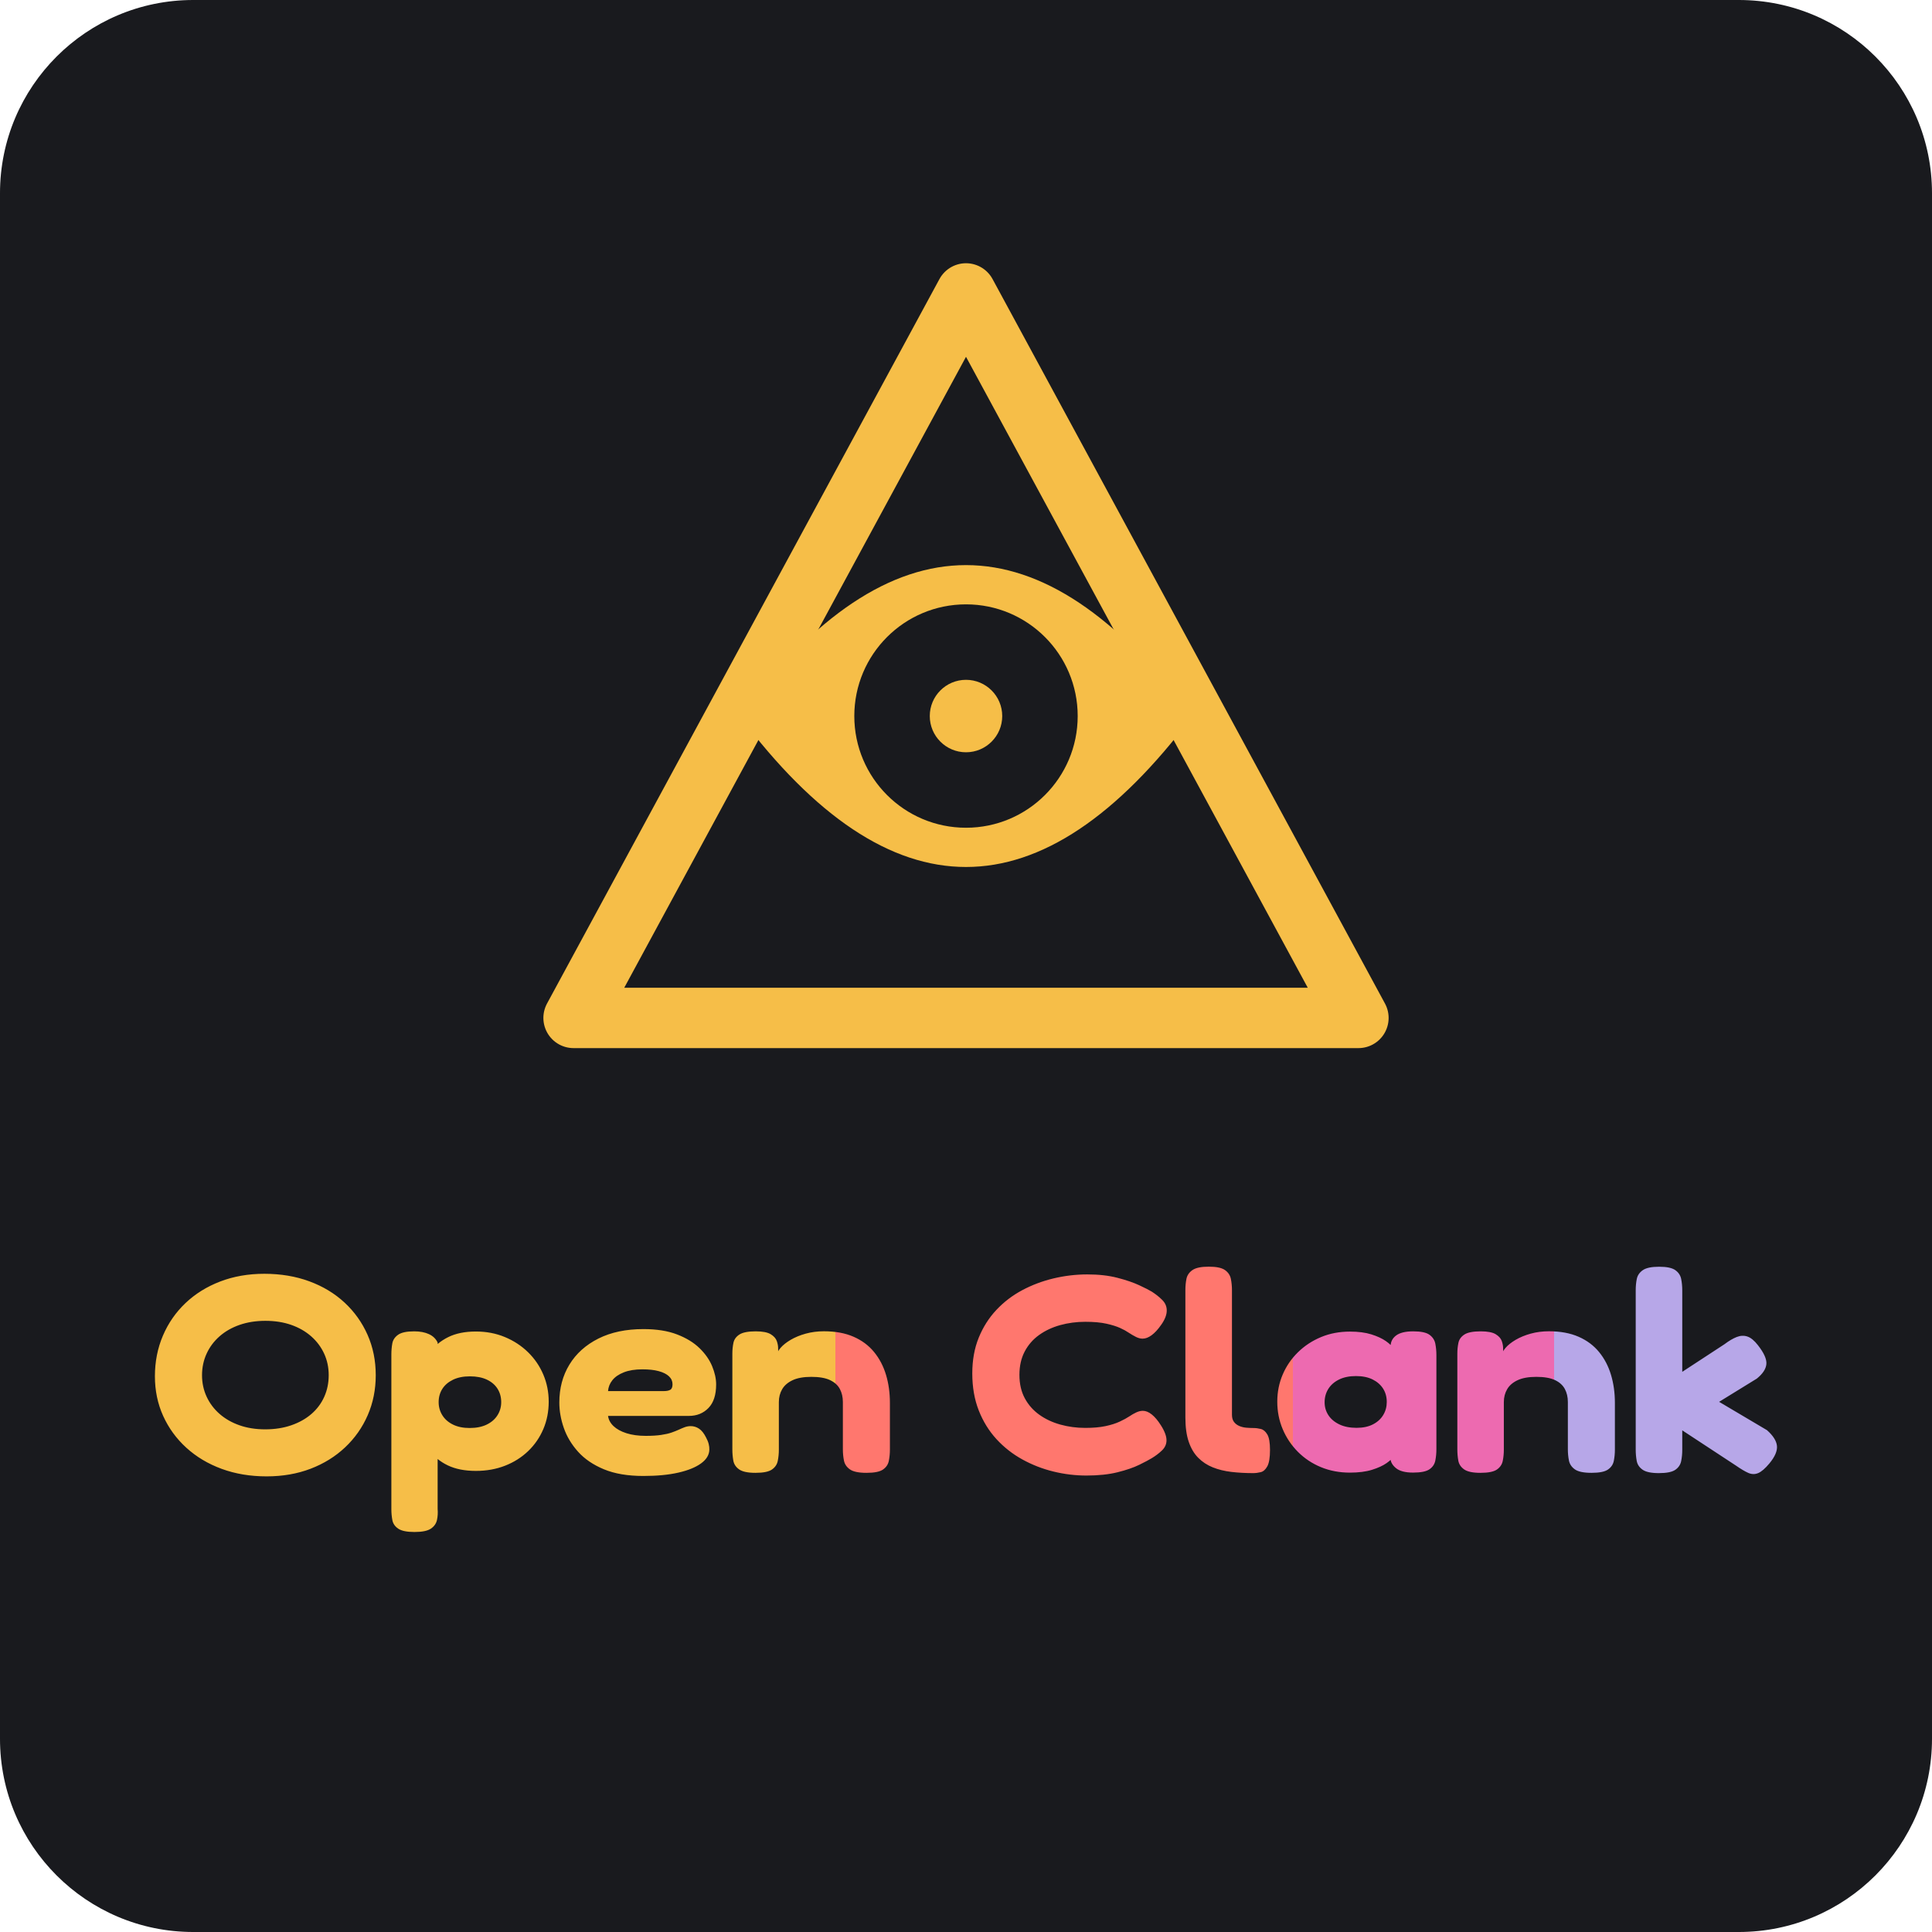
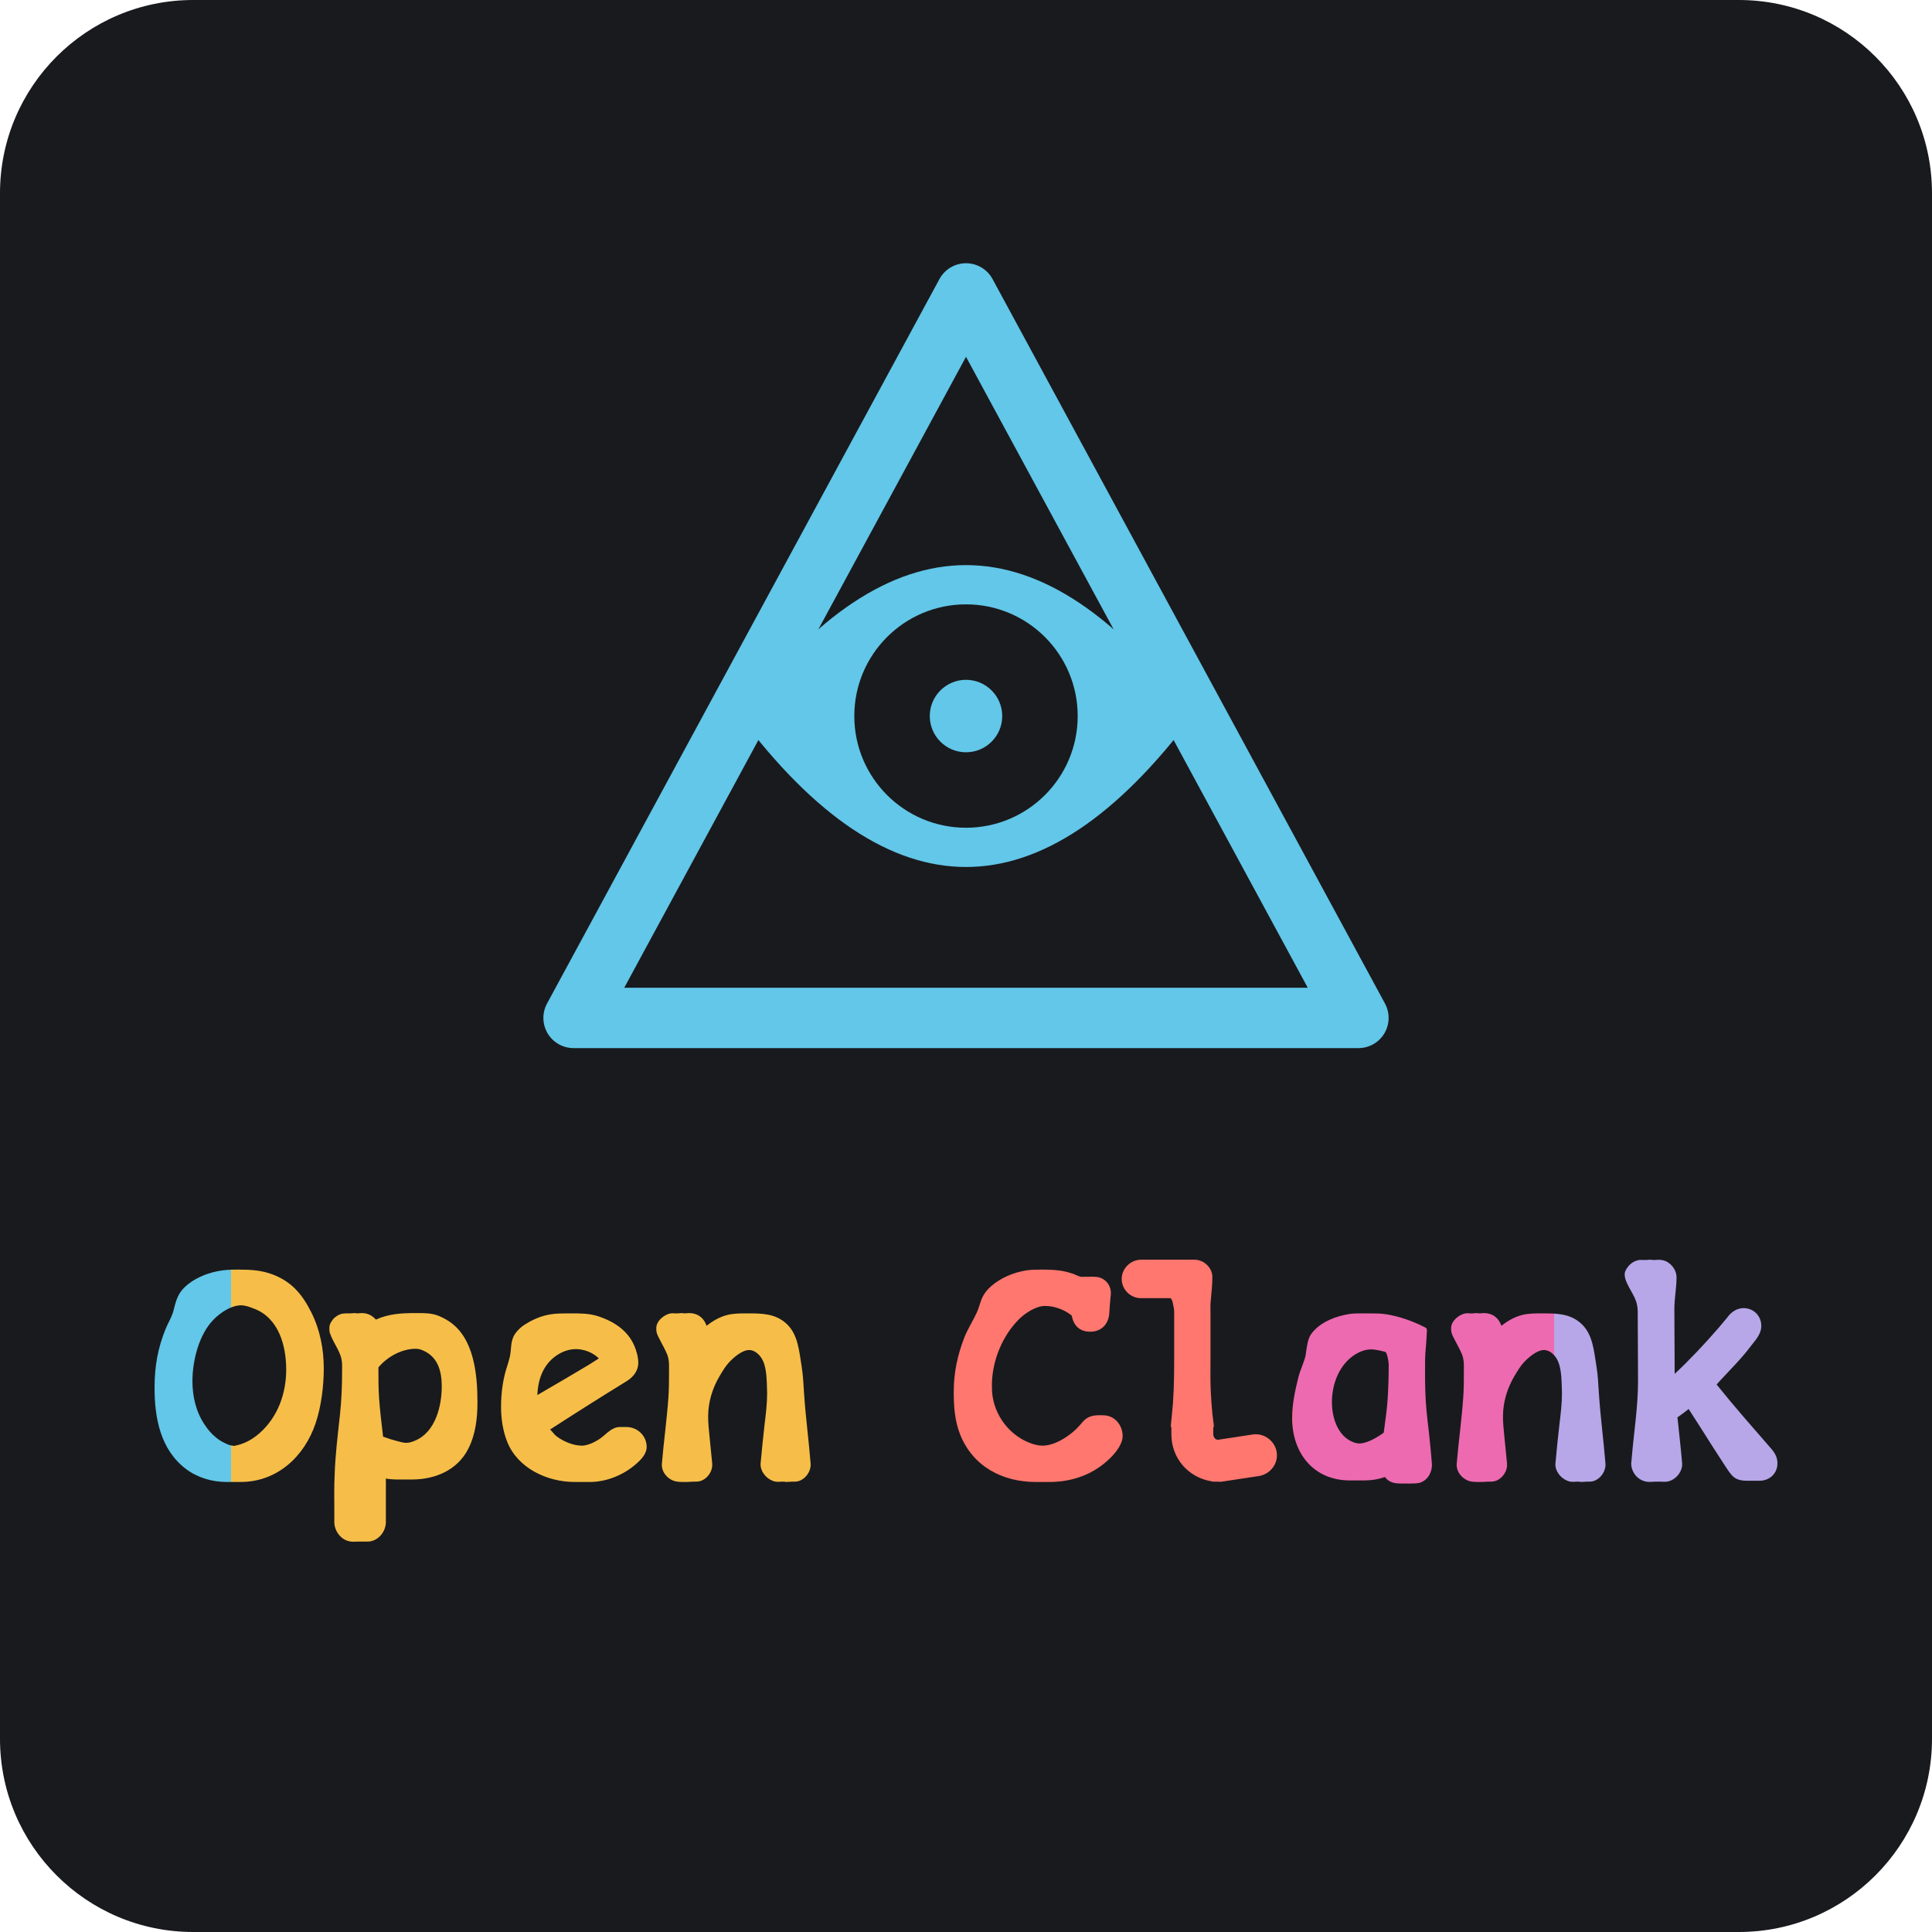
<svg xmlns="http://www.w3.org/2000/svg" width="1000" height="1000" viewBox="0 0 1000 1000" color="#F6BE48">
  <defs>
    <linearGradient id="wordmark" x1="0" y1="0" x2="1" y2="0">
-       <stop offset="0" stop-color="#F6BE48" />
+       <stop offset="0" stop-color="#62C7E8" />
+       <stop offset="0.05" stop-color="#62C7E8" />
+       <stop offset="0.05" stop-color="#F6BE48" />
      <stop offset=".42" stop-color="#F6BE48" />
      <stop offset=".42" stop-color="#FF776E" />
      <stop offset=".70" stop-color="#FF776E" />
      <stop offset=".70" stop-color="#ED6AB0" />
      <stop offset=".86" stop-color="#ED6AB0" />
      <stop offset=".86" stop-color="#B7A7E8" />
      <stop offset="1" stop-color="#B7A7E8" />
    </linearGradient>
  </defs>
  <rect width="1000" height="1000" rx="100" fill="#191A1E" />
-   <g color="#F6BE48" transform="translate(250 105) scale(15.625)">
+   <g color="#62C7E8" transform="translate(250 105) scale(15.625)">
    <path d="M16 3 29 27H3Z" fill="none" stroke="currentColor" stroke-width="2" stroke-linejoin="round" />
    <path d="M8.5 17Q16 7 23.5 17Q16 27 8.5 17ZM16 13.3a3.7 3.7 0 1 0 0 7.4 3.7 3.7 0 1 0 0-7.4Z" fill="currentColor" fill-rule="evenodd" clip-rule="evenodd" />
    <circle cx="16" cy="17" r="1.2" fill="currentColor" />
  </g>
-   <g transform="translate(80 655) scale(3.032491) translate(-177 -49)">
-     <path aria-label="Open Clank" fill="url(#wordmark)" d="M196.135 84.999Q191.94 84.999 188.453 83.716Q184.966 82.433 182.416 80.106Q179.866 77.779 178.463 74.673Q177.06 71.566 177.06 67.915Q177.06 64.177 178.427 60.979Q179.793 57.78 182.284 55.417Q184.774 53.054 188.2 51.738Q191.626 50.421 195.738 50.421Q199.932 50.421 203.42 51.708Q206.908 52.994 209.434 55.339Q211.959 57.683 213.356 60.842Q214.753 64.001 214.753 67.734Q214.753 71.398 213.388 74.545Q212.023 77.692 209.526 80.045Q207.029 82.398 203.627 83.699Q200.224 84.999 196.135 84.999ZM195.889 76.971Q198.333 76.971 200.335 76.279Q202.337 75.588 203.766 74.355Q205.195 73.122 205.96 71.424Q206.724 69.725 206.724 67.721Q206.724 65.743 205.945 64.05Q205.165 62.356 203.733 61.096Q202.3 59.835 200.325 59.143Q198.35 58.45 195.919 58.45Q193.499 58.45 191.512 59.143Q189.526 59.835 188.094 61.095Q186.661 62.354 185.882 64.056Q185.102 65.758 185.102 67.736Q185.102 69.697 185.884 71.391Q186.667 73.085 188.096 74.336Q189.526 75.588 191.495 76.279Q193.465 76.971 195.889 76.971ZM231.846 84.066Q229.017 84.066 227.053 83.124Q225.089 82.182 223.896 80.535Q222.703 78.889 222.167 76.721Q221.632 74.553 221.661 72.096Q221.69 69.764 222.239 67.635Q222.788 65.506 223.981 63.853Q225.174 62.2 227.11 61.237Q229.046 60.274 231.846 60.274Q234.523 60.274 236.793 61.218Q239.063 62.161 240.75 63.81Q242.437 65.458 243.356 67.628Q244.275 69.797 244.275 72.254Q244.275 74.77 243.356 76.928Q242.437 79.086 240.764 80.689Q239.092 82.293 236.821 83.18Q234.551 84.066 231.846 84.066ZM221.363 94.494Q219.435 94.494 218.598 93.93Q217.761 93.366 217.59 92.474Q217.418 91.581 217.418 90.591V64.197Q217.418 63.201 217.58 62.308Q217.742 61.416 218.565 60.831Q219.387 60.246 221.315 60.246Q222.806 60.246 223.838 60.724Q224.87 61.203 225.317 62.158V90.543Q225.401 91.533 225.204 92.443Q225.006 93.353 224.163 93.923Q223.319 94.494 221.363 94.494ZM230.777 76.743Q232.49 76.743 233.69 76.162Q234.89 75.582 235.528 74.572Q236.167 73.561 236.167 72.332Q236.167 71.042 235.543 70.048Q234.918 69.055 233.725 68.49Q232.532 67.925 230.819 67.925Q229.139 67.925 227.939 68.506Q226.739 69.087 226.115 70.071Q225.49 71.055 225.49 72.332Q225.49 73.561 226.122 74.572Q226.754 75.582 227.94 76.162Q229.125 76.743 230.777 76.743ZM260.437 84.93Q256.448 84.93 253.704 83.793Q250.96 82.656 249.287 80.793Q247.615 78.93 246.851 76.728Q246.087 74.526 246.087 72.39Q246.087 68.749 247.808 65.923Q249.53 63.097 252.753 61.479Q255.976 59.861 260.439 59.861Q263.821 59.861 266.183 60.772Q268.545 61.682 270.018 63.116Q271.49 64.549 272.172 66.199Q272.853 67.848 272.853 69.306Q272.853 71.979 271.542 73.329Q270.231 74.68 268.191 74.68H254.404Q254.533 75.651 255.334 76.416Q256.136 77.182 257.545 77.634Q258.955 78.085 260.847 78.085Q262.381 78.085 263.453 77.928Q264.524 77.77 265.24 77.522Q265.956 77.274 266.491 77.025Q267.026 76.776 267.484 76.607Q267.942 76.437 268.462 76.421Q269.254 76.409 269.924 76.851Q270.594 77.292 271.118 78.336Q271.448 78.939 271.578 79.452Q271.708 79.964 271.693 80.437Q271.666 81.767 270.294 82.773Q268.923 83.78 266.424 84.355Q263.925 84.93 260.437 84.93ZM254.404 70.442H263.927Q264.635 70.442 265.021 70.222Q265.408 70.003 265.408 69.276Q265.408 68.492 264.805 67.922Q264.203 67.352 263.063 67.041Q261.923 66.73 260.269 66.73Q258.391 66.73 257.094 67.242Q255.797 67.754 255.135 68.594Q254.472 69.435 254.404 70.442ZM279.562 84.396Q277.614 84.396 276.78 83.81Q275.946 83.224 275.783 82.303Q275.62 81.382 275.62 80.394V64.056Q275.62 63.074 275.805 62.201Q275.99 61.328 276.826 60.787Q277.662 60.246 279.61 60.246Q281.359 60.246 282.166 60.736Q282.973 61.227 283.209 61.909Q283.444 62.592 283.432 63.167Q283.42 63.742 283.504 63.868L283.195 64.482Q283.204 63.817 283.835 63.081Q284.466 62.346 285.575 61.693Q286.685 61.04 288.142 60.637Q289.599 60.234 291.25 60.234Q294.177 60.234 296.307 61.165Q298.437 62.096 299.808 63.772Q301.179 65.447 301.846 67.662Q302.512 69.877 302.512 72.451V80.442Q302.512 81.428 302.329 82.349Q302.145 83.27 301.331 83.833Q300.517 84.396 298.522 84.396Q296.528 84.396 295.691 83.81Q294.854 83.224 294.669 82.303Q294.484 81.382 294.484 80.394V72.311Q294.484 71.051 293.97 70.086Q293.456 69.121 292.29 68.567Q291.124 68.014 289.096 68.014Q287.116 68.014 285.898 68.588Q284.679 69.163 284.119 70.128Q283.558 71.093 283.558 72.311V80.442Q283.558 81.428 283.373 82.349Q283.189 83.27 282.374 83.833Q281.558 84.396 279.562 84.396ZM336.051 84.858Q333.218 84.858 330.42 84.173Q327.621 83.489 325.117 82.108Q322.613 80.728 320.694 78.636Q318.775 76.545 317.674 73.742Q316.573 70.939 316.573 67.428Q316.573 64.026 317.674 61.324Q318.775 58.623 320.686 56.587Q322.598 54.551 325.102 53.218Q327.606 51.886 330.44 51.21Q333.273 50.534 336.177 50.528Q339.095 50.526 341.33 51.102Q343.565 51.678 345.068 52.377Q346.57 53.075 347.232 53.483Q348.219 54.117 348.986 54.878Q349.754 55.64 349.764 56.645Q349.776 57.214 349.525 57.855Q349.274 58.496 348.804 59.147Q347.993 60.309 347.19 60.901Q346.386 61.493 345.644 61.493Q345.105 61.493 344.517 61.201Q343.929 60.909 343.17 60.413Q342.715 60.09 341.822 59.679Q340.929 59.267 339.476 58.941Q338.024 58.616 335.867 58.616Q333.616 58.616 331.584 59.179Q329.553 59.741 327.981 60.866Q326.41 61.99 325.514 63.697Q324.619 65.404 324.619 67.668Q324.619 69.961 325.529 71.656Q326.439 73.352 328.01 74.475Q329.581 75.599 331.613 76.162Q333.645 76.726 335.867 76.726Q337.879 76.726 339.305 76.423Q340.731 76.121 341.742 75.65Q342.753 75.179 343.38 74.758Q343.956 74.364 344.55 74.087Q345.145 73.81 345.686 73.81Q346.43 73.81 347.212 74.434Q347.993 75.058 348.762 76.276Q349.232 77.004 349.483 77.671Q349.734 78.338 349.722 78.868Q349.712 79.843 348.944 80.578Q348.177 81.313 347.19 81.904Q346.534 82.307 345.077 83.022Q343.62 83.736 341.367 84.297Q339.114 84.858 336.051 84.858ZM364.52 84.444Q362.562 84.444 360.811 84.24Q359.06 84.036 357.624 83.46Q356.187 82.884 355.141 81.831Q354.094 80.778 353.519 79.101Q352.945 77.424 352.945 74.94V53.214Q352.945 52.176 353.128 51.276Q353.311 50.376 354.148 49.791Q354.985 49.206 356.935 49.206Q358.891 49.206 359.707 49.788Q360.523 50.37 360.709 51.288Q360.895 52.206 360.895 53.238V74.49Q360.895 75.252 361.243 75.708Q361.592 76.164 362.148 76.401Q362.704 76.638 363.339 76.692Q363.974 76.746 364.556 76.746Q365.174 76.746 365.822 76.908Q366.47 77.07 366.929 77.844Q367.388 78.618 367.388 80.49Q367.388 82.446 366.929 83.283Q366.47 84.12 365.801 84.282Q365.132 84.444 364.52 84.444ZM391.805 84.354Q389.818 84.354 388.892 83.595Q387.967 82.835 387.943 81.883L388.585 81.473Q388.243 82.064 387.298 82.729Q386.354 83.394 384.8 83.877Q383.246 84.36 381.032 84.36Q378.341 84.36 376.08 83.424Q373.82 82.489 372.149 80.808Q370.479 79.127 369.555 76.939Q368.631 74.752 368.631 72.246Q368.631 69.779 369.555 67.618Q370.479 65.458 372.166 63.809Q373.852 62.159 376.099 61.224Q378.345 60.288 381.036 60.288Q383.17 60.288 384.684 60.761Q386.197 61.234 387.16 61.906Q388.122 62.578 388.528 63.243L387.971 62.896Q387.943 61.699 388.885 60.972Q389.827 60.246 391.84 60.246Q393.803 60.246 394.613 60.834Q395.423 61.422 395.606 62.352Q395.789 63.282 395.789 64.29V80.376Q395.789 81.372 395.606 82.299Q395.423 83.226 394.61 83.79Q393.797 84.354 391.805 84.354ZM382.158 76.715Q383.797 76.715 384.946 76.13Q386.095 75.544 386.706 74.539Q387.318 73.533 387.318 72.3Q387.318 71.01 386.695 70.026Q386.071 69.042 384.906 68.46Q383.74 67.879 382.062 67.879Q380.377 67.879 379.179 68.466Q377.981 69.054 377.346 70.063Q376.711 71.073 376.711 72.355Q376.711 73.581 377.36 74.566Q378.009 75.55 379.233 76.133Q380.458 76.715 382.158 76.715ZM403.306 84.396Q401.358 84.396 400.524 83.81Q399.69 83.224 399.527 82.303Q399.364 81.382 399.364 80.394V64.056Q399.364 63.074 399.549 62.201Q399.734 61.328 400.57 60.787Q401.406 60.246 403.354 60.246Q405.103 60.246 405.91 60.736Q406.717 61.227 406.953 61.909Q407.188 62.592 407.176 63.167Q407.164 63.742 407.248 63.868L406.939 64.482Q406.948 63.817 407.579 63.081Q408.21 62.346 409.319 61.693Q410.429 61.04 411.886 60.637Q413.343 60.234 414.994 60.234Q417.921 60.234 420.051 61.165Q422.181 62.096 423.552 63.772Q424.923 65.447 425.59 67.662Q426.256 69.877 426.256 72.451V80.442Q426.256 81.428 426.073 82.349Q425.889 83.27 425.075 83.833Q424.261 84.396 422.266 84.396Q420.272 84.396 419.435 83.81Q418.598 83.224 418.413 82.303Q418.228 81.382 418.228 80.394V72.311Q418.228 71.051 417.714 70.086Q417.2 69.121 416.034 68.567Q414.868 68.014 412.84 68.014Q410.86 68.014 409.642 68.588Q408.423 69.163 407.863 70.128Q407.302 71.093 407.302 72.311V80.442Q407.302 81.428 407.117 82.349Q406.933 83.27 406.118 83.833Q405.302 84.396 403.306 84.396ZM452.214 77.112Q453.788 78.512 453.917 79.795Q454.045 81.079 452.621 82.798Q451.539 84.094 450.71 84.44Q449.881 84.787 449.018 84.405Q448.155 84.023 446.916 83.158L437.754 77.143V80.484Q437.754 81.474 437.568 82.395Q437.382 83.316 436.569 83.88Q435.756 84.444 433.758 84.444Q431.808 84.444 430.978 83.859Q430.147 83.274 429.979 82.35Q429.81 81.426 429.81 80.436V53.22Q429.81 52.188 429.996 51.288Q430.182 50.388 431.019 49.803Q431.856 49.218 433.806 49.218Q435.762 49.218 436.575 49.803Q437.388 50.388 437.571 51.309Q437.754 52.23 437.754 53.268V67.155L444.97 62.435Q446.106 61.578 447.056 61.208Q448.006 60.838 448.879 61.133Q449.753 61.428 450.665 62.604Q452.229 64.595 452.111 65.842Q451.993 67.089 450.484 68.31L444.045 72.276Z" />
+   <g>
+     <path aria-label="Open Clank" fill="url(#wordmark)" d="M572 -359C572 -421 560 -483 532 -539C504 -595 471 -636 411 -660C373 -675 338 -677 298 -677C282 -677 267 -677 250 -675C204 -670 149 -649 117 -613C100 -594 94 -569 88 -545C87 -541 87 -541 86 -538C80 -520 70 -504 63 -487C37 -423 27 -365 27 -296C27 -199 46 -97 128 -35C165 -7 212 7 259 7H304C422 7 510 -75 546 -183C564 -237 572 -302 572 -359ZM283 -109C282 -109 280 -110 279 -110C268 -110 249 -120 239 -126C234 -129 229 -133 224 -137C209 -149 198 -163 188 -178C160 -220 149 -269 149 -318C149 -384 170 -469 218 -517C240 -539 274 -562 306 -562C320 -562 335 -556 348 -551C427 -521 451 -432 451 -355C451 -278 424 -202 365 -150C342 -130 317 -116 287 -110C284 -109 284 -109 283 -109ZM772 136V-4C783 -2 797 -1 809 -1H856C931 -1 1003 -31 1038 -101C1061 -147 1067 -199 1067 -249C1067 -337 1057 -456 976 -510C964 -518 954 -523 942 -528C920 -537 897 -537 874 -537C872 -537 870 -537 868 -537C823 -537 782 -535 740 -516C727 -530 713 -537 694 -537C689 -537 684 -536 679 -536C677 -536 674 -537 672 -537C667 -537 662 -536 657 -536C655 -536 652 -536 650 -536C644 -536 637 -536 631 -535C623 -533 615 -529 608 -523C603 -519 602 -517 599 -513C593 -505 590 -498 590 -489C590 -483 590 -478 592 -472C604 -436 631 -410 631 -370V-348C631 -301 629 -255 624 -208C617 -144 609 -80 607 -15C605 23 606 61 606 98C606 111 606 124 606 136C606 166 629 196 660 199C667 200 673 199 680 199C683 199 687 199 690 199H713C746 199 772 168 772 136ZM868 -422C877 -422 884 -420 893 -416C940 -395 952 -349 952 -301C952 -238 932 -155 868 -127C859 -123 848 -119 838 -119C829 -119 819 -122 811 -124C795 -128 779 -133 763 -139C758 -181 753 -223 750 -265C748 -297 748 -330 748 -362C776 -396 823 -422 868 -422ZM1547 -170H1526C1500 -170 1484 -149 1465 -135C1457 -129 1450 -125 1442 -121C1430 -115 1416 -110 1403 -110C1375 -110 1343 -124 1322 -140C1314 -146 1310 -153 1303 -160L1301 -162C1383 -215 1465 -267 1548 -318C1569 -331 1585 -351 1585 -377C1585 -391 1582 -404 1577 -419C1558 -477 1510 -509 1455 -527C1427 -536 1398 -536 1370 -536C1367 -536 1365 -536 1362 -536C1342 -536 1321 -536 1303 -533C1271 -528 1242 -515 1215 -497C1206 -491 1194 -479 1188 -470C1172 -446 1177 -420 1171 -395C1169 -387 1166 -376 1163 -367C1149 -325 1143 -280 1143 -235C1143 -196 1149 -157 1163 -122C1197 -37 1292 7 1380 7H1429C1483 7 1539 -16 1579 -52C1595 -66 1612 -84 1612 -106C1612 -142 1582 -170 1547 -170ZM1384 -421C1410 -421 1439 -410 1458 -391L1447 -384C1439 -379 1432 -374 1425 -370C1370 -337 1315 -305 1260 -273C1262 -331 1284 -383 1338 -410C1352 -417 1369 -421 1384 -421ZM1823 -53C1820 -84 1817 -114 1814 -144C1812 -163 1810 -184 1810 -204C1810 -251 1824 -296 1848 -336C1857 -351 1866 -366 1877 -378C1891 -393 1919 -418 1942 -418C1959 -418 1974 -405 1983 -390C1996 -369 1998 -335 1999 -312L2000 -279C2000 -246 1996 -213 1992 -180C1987 -138 1983 -96 1979 -53C1977 -29 1995 -6 2017 3C2026 7 2036 7 2046 6C2049 6 2052 6 2055 6C2057 6 2059 7 2061 7C2067 7 2073 6 2079 6C2081 6 2082 6 2084 6C2090 6 2095 6 2102 4C2126 -4 2142 -29 2140 -53C2134 -128 2124 -202 2119 -277C2117 -306 2116 -336 2111 -366C2103 -414 2100 -468 2062 -503C2026 -536 1982 -536 1936 -536C1914 -536 1892 -536 1872 -531C1848 -525 1825 -512 1805 -496C1796 -522 1776 -537 1748 -537C1743 -537 1739 -536 1734 -536C1731 -536 1729 -537 1726 -537C1721 -537 1716 -536 1711 -536C1709 -536 1706 -536 1704 -536C1699 -536 1694 -537 1690 -536C1684 -535 1684 -535 1679 -533C1662 -526 1643 -509 1643 -489C1643 -484 1643 -479 1644 -475C1646 -467 1650 -460 1654 -452C1662 -436 1671 -421 1678 -404C1682 -394 1684 -381 1684 -370V-348C1684 -320 1684 -293 1682 -265C1677 -194 1667 -123 1661 -52C1659 -27 1677 -4 1701 4C1711 7 1724 7 1736 7C1738 7 1741 7 1743 7C1749 7 1755 6 1761 6C1763 6 1764 6 1766 6C1772 6 1778 6 1785 4C1809 -4 1825 -28 1823 -53ZM3145 -141C3145 -171 3126 -199 3097 -206C3089 -208 3080 -208 3072 -208C3048 -208 3031 -204 3015 -185C3010 -179 3004 -172 2998 -166C2971 -139 2926 -110 2887 -110C2872 -110 2858 -114 2843 -120C2773 -148 2724 -220 2724 -296V-311C2726 -386 2758 -464 2811 -517C2831 -537 2866 -560 2895 -560C2925 -560 2958 -548 2981 -529C2987 -497 3006 -477 3041 -477C3077 -477 3100 -502 3102 -537C3103 -557 3105 -577 3107 -598C3109 -621 3095 -642 3075 -650C3063 -655 3049 -654 3036 -654C3032 -654 3029 -654 3026 -654C3024 -654 3023 -654 3021 -654C3018 -654 3014 -653 3010 -654C3004 -655 2994 -660 2989 -662C2985 -664 2988 -663 2988 -663C2988 -663 2988 -663 2987 -663C2978 -666 2971 -668 2963 -670C2939 -676 2912 -677 2886 -677C2868 -677 2850 -677 2832 -674C2792 -667 2754 -651 2723 -625C2709 -613 2697 -598 2690 -580C2685 -567 2681 -551 2675 -538C2662 -510 2646 -486 2635 -458C2613 -401 2601 -345 2601 -283C2601 -237 2604 -190 2622 -145C2663 -43 2758 7 2865 7H2909C2984 7 3053 -18 3106 -71C3123 -88 3145 -115 3145 -141ZM3464 6 3583 -12C3616 -17 3642 -45 3642 -79C3642 -120 3604 -152 3564 -146L3453 -129H3451C3443 -129 3437 -139 3437 -146V-170H3439L3438 -181C3437 -192 3435 -202 3434 -213C3432 -236 3430 -259 3429 -282C3427 -319 3428 -356 3428 -393C3428 -406 3428 -418 3428 -430V-518C3428 -523 3428 -528 3428 -533C3428 -548 3427 -563 3429 -579C3431 -603 3434 -628 3434 -653C3434 -684 3406 -709 3376 -709H3205C3171 -709 3142 -681 3142 -647C3142 -613 3170 -585 3204 -585H3300L3303 -580C3306 -575 3306 -572 3307 -567C3309 -557 3311 -551 3311 -542V-438C3311 -429 3311 -420 3311 -411C3311 -356 3311 -301 3307 -246L3304 -213C3303 -202 3302 -195 3301 -183L3300 -170H3302V-146C3302 -69 3357 -7 3432 5C3436 6 3436 6 3436 6C3436 6 3436 6 3437 6H3443C3445 6 3448 6 3450 6C3455 6 3459 7 3464 6ZM4141 -53C4138 -88 4135 -122 4131 -157C4126 -199 4121 -240 4120 -282C4119 -304 4119 -326 4119 -348C4119 -353 4119 -358 4119 -363C4119 -378 4119 -392 4120 -408C4122 -431 4124 -455 4125 -479C4125 -485 4125 -488 4119 -491L4115 -493C4077 -512 4037 -526 3995 -533C3976 -536 3957 -536 3939 -536C3935 -536 3932 -536 3928 -536C3924 -536 3921 -536 3917 -536C3903 -536 3889 -536 3875 -534C3833 -527 3789 -511 3760 -479C3756 -475 3753 -471 3750 -466C3741 -451 3739 -431 3736 -413C3735 -407 3735 -403 3734 -399C3728 -375 3717 -354 3711 -330C3700 -286 3691 -244 3691 -198C3691 -86 3760 2 3877 2H3925C3947 2 3970 -2 3990 -9C4006 13 4029 12 4052 12C4055 12 4057 12 4060 12C4063 12 4065 12 4068 12C4079 12 4090 12 4100 10C4128 3 4143 -26 4141 -53ZM3993 -411 3995 -406C3997 -401 3997 -401 3998 -397C4000 -389 4002 -378 4002 -369C4002 -335 4001 -301 3999 -267C3997 -229 3991 -191 3986 -152C3968 -138 3932 -117 3908 -117C3896 -117 3884 -122 3874 -128C3834 -152 3819 -206 3819 -250C3819 -309 3843 -373 3896 -405C3911 -414 3928 -420 3945 -420C3955 -420 3965 -418 3975 -416C3980 -415 3983 -414 3987 -413C3989 -413 3989 -413 3989 -412C3989 -412 3989 -412 3993 -411ZM4383 -53C4380 -84 4377 -114 4374 -144C4372 -163 4370 -184 4370 -204C4370 -251 4384 -296 4408 -336C4417 -351 4426 -366 4437 -378C4451 -393 4479 -418 4502 -418C4519 -418 4534 -405 4543 -390C4556 -369 4558 -335 4559 -312L4560 -279C4560 -246 4556 -213 4552 -180C4547 -138 4543 -96 4539 -53C4537 -29 4555 -6 4577 3C4586 7 4596 7 4606 6C4609 6 4612 6 4615 6C4617 6 4619 7 4621 7C4627 7 4633 6 4639 6C4641 6 4642 6 4644 6C4650 6 4655 6 4662 4C4686 -4 4702 -29 4700 -53C4694 -128 4684 -202 4679 -277C4677 -306 4676 -336 4671 -366C4663 -414 4660 -468 4622 -503C4586 -536 4542 -536 4496 -536C4474 -536 4452 -536 4432 -531C4408 -525 4385 -512 4365 -496C4356 -522 4336 -537 4308 -537C4303 -537 4299 -536 4294 -536C4291 -536 4289 -537 4286 -537C4281 -537 4276 -536 4271 -536C4269 -536 4266 -536 4264 -536C4259 -536 4254 -537 4250 -536C4244 -535 4244 -535 4239 -533C4222 -526 4203 -509 4203 -489C4203 -484 4203 -479 4204 -475C4206 -467 4210 -460 4214 -452C4222 -436 4231 -421 4238 -404C4242 -394 4244 -381 4244 -370V-348C4244 -320 4244 -293 4242 -265C4237 -194 4227 -123 4221 -52C4219 -27 4237 -4 4261 4C4271 7 4284 7 4296 7C4298 7 4301 7 4303 7C4309 7 4315 6 4321 6C4323 6 4324 6 4326 6C4332 6 4338 6 4345 4C4369 -4 4385 -28 4383 -53ZM4947 -53C4943 -102 4937 -152 4932 -201L4954 -217L4968 -228C4983 -205 4997 -183 5011 -161C5035 -123 5059 -85 5084 -47C5106 -14 5114 3 5156 3H5194C5227 4 5254 -19 5254 -53C5254 -71 5247 -85 5235 -99C5175 -168 5115 -236 5058 -307L5068 -318C5101 -354 5137 -389 5167 -429C5182 -449 5202 -468 5202 -496C5202 -528 5177 -553 5145 -553C5124 -553 5106 -541 5094 -525C5092 -523 5093 -523 5093 -523C5093 -523 5093 -523 5091 -521L5065 -490C5020 -438 4973 -388 4923 -341L4922 -550C4922 -584 4929 -618 4929 -652C4929 -677 4910 -701 4886 -707C4877 -709 4869 -709 4861 -708C4858 -708 4855 -708 4852 -708C4850 -708 4847 -709 4845 -709C4840 -709 4836 -708 4831 -708C4829 -708 4826 -708 4824 -708C4817 -708 4810 -709 4804 -707C4788 -703 4776 -693 4767 -678C4764 -673 4762 -668 4762 -662C4762 -648 4768 -636 4774 -624C4782 -608 4793 -592 4799 -574C4802 -565 4804 -553 4804 -542L4805 -318C4805 -236 4792 -155 4785 -74L4784 -62C4784 -59 4783 -56 4783 -53C4783 -25 4803 1 4832 6C4838 7 4849 7 4858 6C4862 6 4865 6 4868 6C4871 6 4875 6 4878 6C4885 6 4891 7 4897 6C4924 3 4949 -25 4947 -53Z" transform="translate(75.661 765.9438) scale(0.160704)" />
  </g>
</svg>
